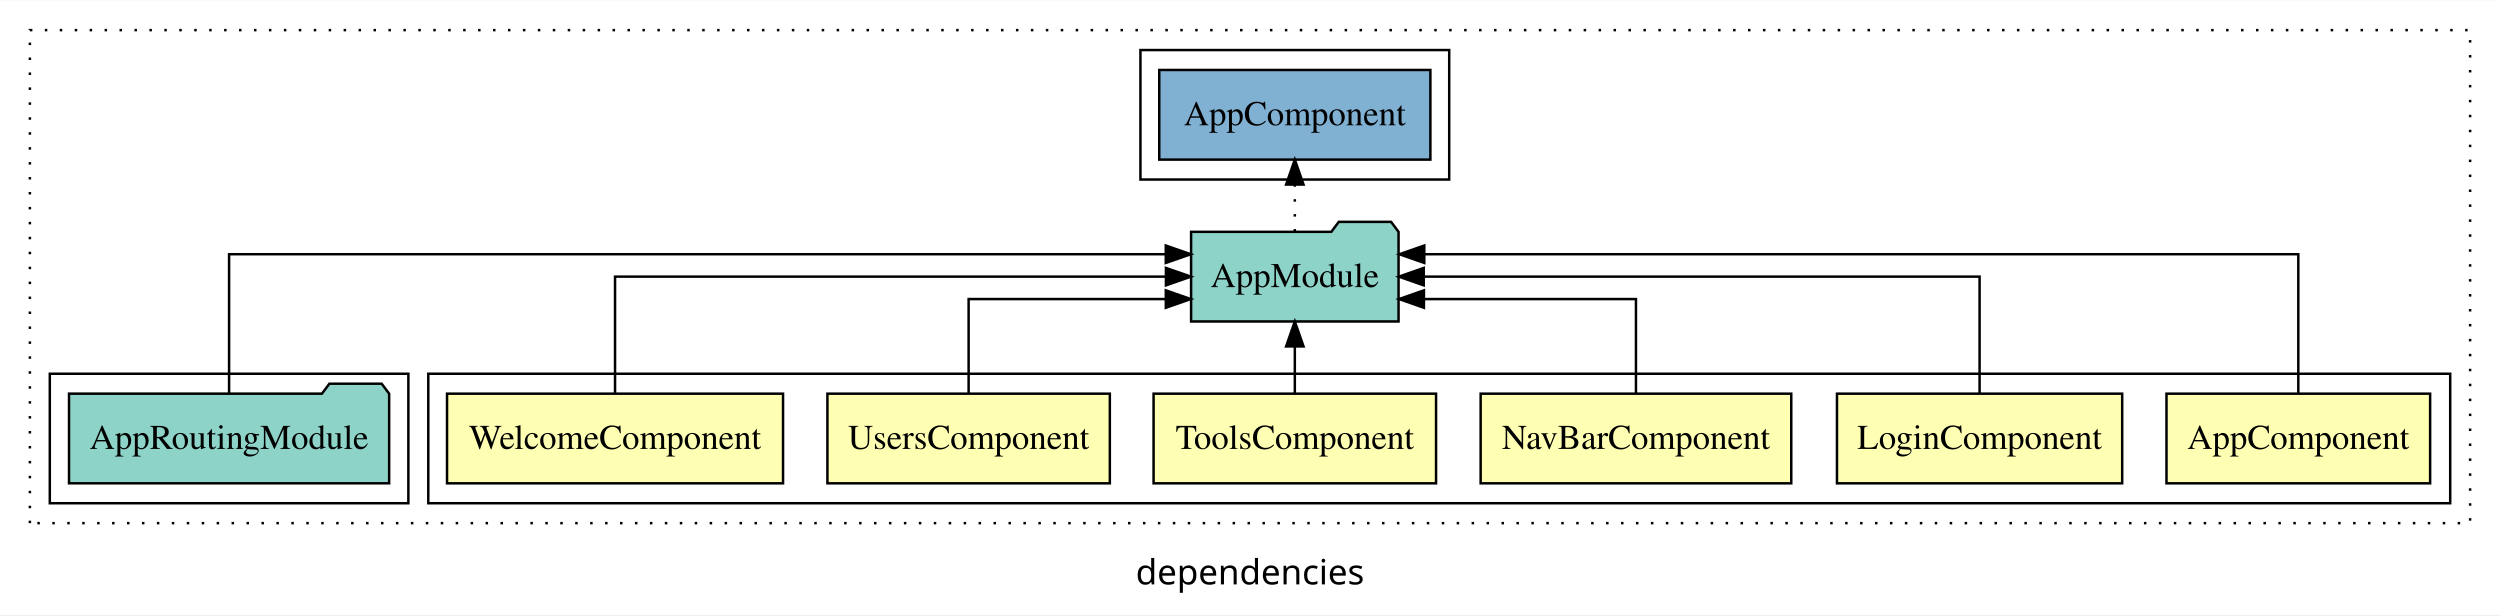
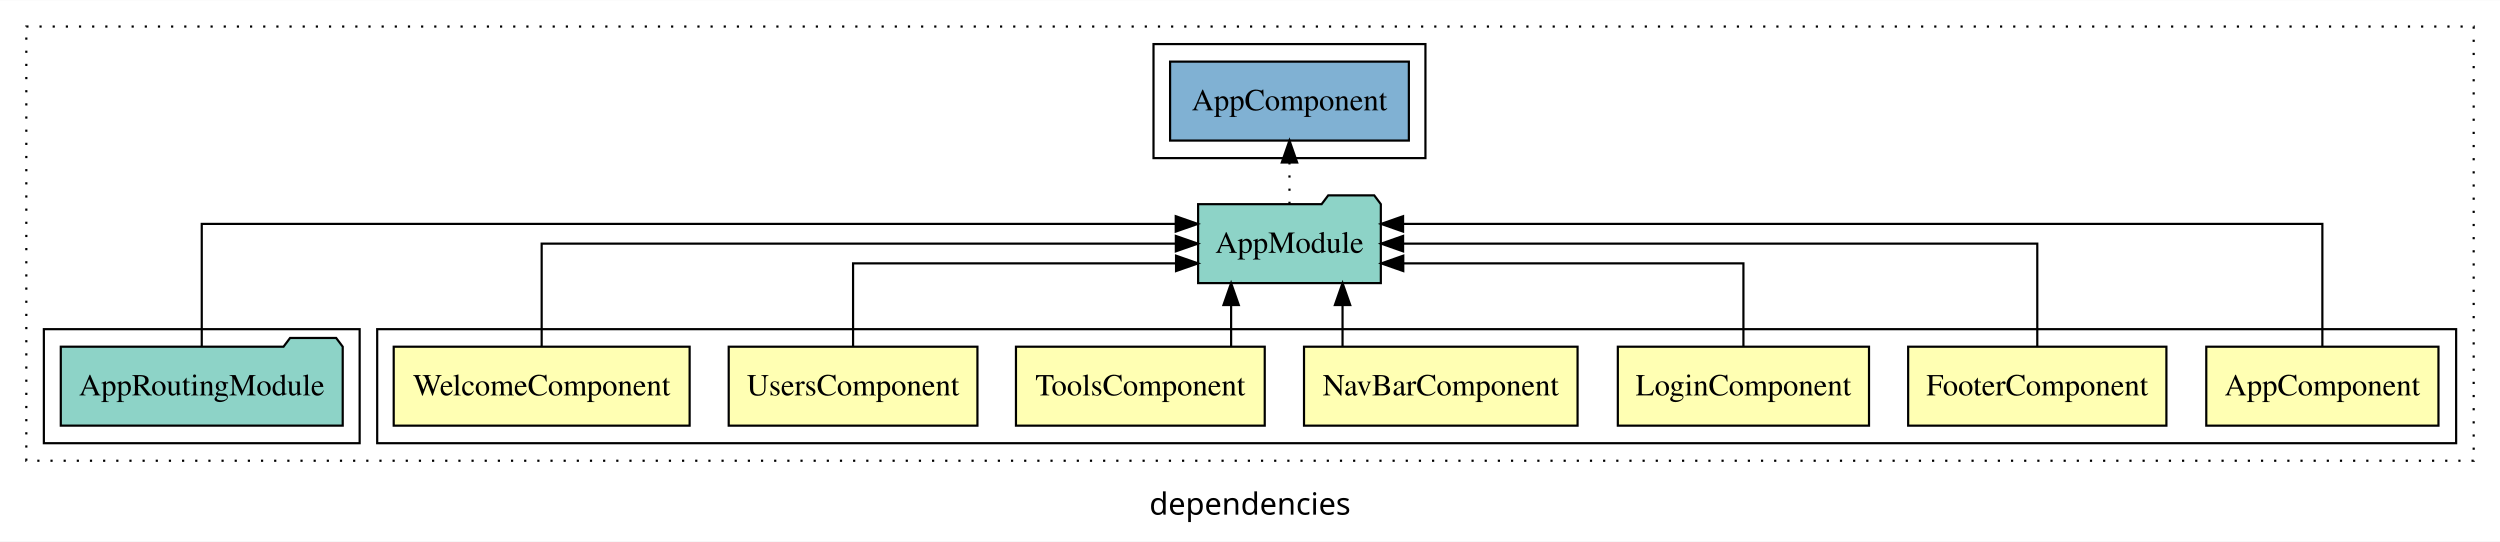
- <svg xmlns="http://www.w3.org/2000/svg" width="1004pt" height="247pt" viewBox="0.00 0.00 1004.00 246.80">
+ <svg xmlns="http://www.w3.org/2000/svg" width="1140pt" height="247pt" viewBox="0.00 0.00 1140.00 246.80">
  <g id="graph0" class="graph" transform="scale(1 1) rotate(0) translate(4 242.8)">
-     <polygon fill="white" stroke="transparent" points="-4,4 -4,-242.8 1000,-242.8 1000,4 -4,4" />
-     <text text-anchor="middle" x="498" y="-8.2" font-family="sans-serif" font-size="14.00">dependencies</text>
+     <polygon fill="white" stroke="transparent" points="-4,4 -4,-242.8 1136,-242.8 1136,4 -4,4" />
+     <text text-anchor="middle" x="566" y="-8.2" font-family="sans-serif" font-size="14.00">dependencies</text>
    <g id="clust1" class="cluster">
-       <polygon fill="none" stroke="black" stroke-dasharray="1,5" points="8,-32.8 8,-230.8 988,-230.8 988,-32.8 8,-32.8" />
+       <polygon fill="none" stroke="black" stroke-dasharray="1,5" points="8,-32.8 8,-230.8 1124,-230.8 1124,-32.8 8,-32.8" />
    </g>
    <g id="clust2" class="cluster">
-       <polygon fill="none" stroke="black" points="168,-40.8 168,-92.8 980,-92.8 980,-40.8 168,-40.8" />
+       <polygon fill="none" stroke="black" points="168,-40.8 168,-92.8 1116,-92.8 1116,-40.8 168,-40.8" />
    </g>
-     <g id="clust9" class="cluster">
+     <g id="clust10" class="cluster">
      <polygon fill="none" stroke="black" points="16,-40.8 16,-92.8 160,-92.8 160,-40.8 16,-40.8" />
    </g>
-     <g id="clust11" class="cluster">
-       <polygon fill="none" stroke="black" points="454,-170.8 454,-222.8 578,-222.8 578,-170.8 454,-170.8" />
+     <g id="clust12" class="cluster">
+       <polygon fill="none" stroke="black" points="522,-170.8 522,-222.8 646,-222.8 646,-170.8 522,-170.8" />
    </g>
    <g id="node1" class="node">
-       <polygon fill="#ffffb3" stroke="black" points="971.94,-84.8 866.06,-84.8 866.06,-48.8 971.94,-48.8 971.94,-84.8" />
-       <text text-anchor="middle" x="919" y="-62.6" font-family="Times,serif" font-size="14.00">AppComponent</text>
+       <polygon fill="#ffffb3" stroke="black" points="1107.94,-84.8 1002.06,-84.8 1002.06,-48.8 1107.94,-48.8 1107.94,-84.8" />
+       <text text-anchor="middle" x="1055" y="-62.6" font-family="Times,serif" font-size="14.00">AppComponent</text>
    </g>
-     <g id="node7" class="node">
-       <polygon fill="#8dd3c7" stroke="black" points="557.66,-149.8 554.66,-153.8 533.66,-153.8 530.66,-149.8 474.34,-149.8 474.34,-113.8 557.66,-113.8 557.66,-149.8" />
-       <text text-anchor="middle" x="516" y="-127.6" font-family="Times,serif" font-size="14.00">AppModule</text>
+     <g id="node8" class="node">
+       <polygon fill="#8dd3c7" stroke="black" points="625.66,-149.8 622.66,-153.8 601.66,-153.8 598.66,-149.8 542.34,-149.8 542.34,-113.8 625.66,-113.8 625.66,-149.8" />
+       <text text-anchor="middle" x="584" y="-127.6" font-family="Times,serif" font-size="14.00">AppModule</text>
    </g>
    <g id="edge1" class="edge">
-       <path fill="none" stroke="black" d="M919,-85.09C919,-107.01 919,-140.8 919,-140.8 919,-140.8 567.99,-140.8 567.99,-140.8" />
-       <polygon fill="black" stroke="black" points="567.99,-137.3 557.99,-140.8 567.99,-144.3 567.99,-137.3" />
+       <path fill="none" stroke="black" d="M1055,-85.09C1055,-107.01 1055,-140.8 1055,-140.8 1055,-140.8 635.8,-140.8 635.8,-140.8" />
+       <polygon fill="black" stroke="black" points="635.8,-137.3 625.8,-140.8 635.8,-144.3 635.8,-137.3" />
    </g>
    <g id="node2" class="node">
+       <polygon fill="#ffffb3" stroke="black" points="983.88,-84.8 866.12,-84.8 866.12,-48.8 983.88,-48.8 983.88,-84.8" />
+       <text text-anchor="middle" x="925" y="-62.6" font-family="Times,serif" font-size="14.00">FooterComponent</text>
+     </g>
+     <g id="edge2" class="edge">
+       <path fill="none" stroke="black" d="M925,-84.91C925,-104.14 925,-131.8 925,-131.8 925,-131.8 635.81,-131.8 635.81,-131.8" />
+       <polygon fill="black" stroke="black" points="635.81,-128.3 625.81,-131.8 635.81,-135.3 635.81,-128.3" />
+     </g>
+     <g id="node3" class="node">
      <polygon fill="#ffffb3" stroke="black" points="848.27,-84.8 733.73,-84.8 733.73,-48.8 848.27,-48.8 848.27,-84.8" />
      <text text-anchor="middle" x="791" y="-62.6" font-family="Times,serif" font-size="14.00">LoginComponent</text>
    </g>
-     <g id="edge2" class="edge">
-       <path fill="none" stroke="black" d="M791,-84.91C791,-104.14 791,-131.8 791,-131.8 791,-131.8 567.77,-131.8 567.77,-131.8" />
-       <polygon fill="black" stroke="black" points="567.77,-128.3 557.77,-131.8 567.77,-135.3 567.77,-128.3" />
+     <g id="edge3" class="edge">
+       <path fill="none" stroke="black" d="M791,-84.83C791,-101.2 791,-122.8 791,-122.8 791,-122.8 635.89,-122.8 635.89,-122.8" />
+       <polygon fill="black" stroke="black" points="635.89,-119.3 625.89,-122.8 635.89,-126.3 635.89,-119.3" />
    </g>
-     <g id="node3" class="node">
+     <g id="node4" class="node">
      <polygon fill="#ffffb3" stroke="black" points="715.37,-84.8 590.63,-84.8 590.63,-48.8 715.37,-48.8 715.37,-84.8" />
      <text text-anchor="middle" x="653" y="-62.6" font-family="Times,serif" font-size="14.00">NavBarComponent</text>
    </g>
-     <g id="edge3" class="edge">
-       <path fill="none" stroke="black" d="M653,-84.83C653,-101.2 653,-122.8 653,-122.8 653,-122.8 567.85,-122.8 567.85,-122.8" />
-       <polygon fill="black" stroke="black" points="567.85,-119.3 557.85,-122.8 567.85,-126.3 567.85,-119.3" />
+     <g id="edge4" class="edge">
+       <path fill="none" stroke="black" d="M608.2,-84.91C608.2,-84.91 608.2,-103.79 608.2,-103.79" />
+       <polygon fill="black" stroke="black" points="604.7,-103.79 608.2,-113.79 611.7,-103.79 604.7,-103.79" />
    </g>
-     <g id="node4" class="node">
+     <g id="node5" class="node">
      <polygon fill="#ffffb3" stroke="black" points="572.72,-84.8 459.28,-84.8 459.28,-48.8 572.72,-48.8 572.72,-84.8" />
      <text text-anchor="middle" x="516" y="-62.6" font-family="Times,serif" font-size="14.00">ToolsComponent</text>
    </g>
-     <g id="edge4" class="edge">
-       <path fill="none" stroke="black" d="M516,-84.91C516,-84.91 516,-103.79 516,-103.79" />
-       <polygon fill="black" stroke="black" points="512.5,-103.79 516,-113.79 519.5,-103.79 512.5,-103.79" />
+     <g id="edge5" class="edge">
+       <path fill="none" stroke="black" d="M557.39,-84.91C557.39,-84.91 557.39,-103.79 557.39,-103.79" />
+       <polygon fill="black" stroke="black" points="553.89,-103.79 557.39,-113.79 560.89,-103.79 553.89,-103.79" />
    </g>
-     <g id="node5" class="node">
+     <g id="node6" class="node">
      <polygon fill="#ffffb3" stroke="black" points="441.71,-84.8 328.29,-84.8 328.29,-48.8 441.71,-48.8 441.71,-84.8" />
      <text text-anchor="middle" x="385" y="-62.6" font-family="Times,serif" font-size="14.00">UsersComponent</text>
    </g>
-     <g id="edge5" class="edge">
-       <path fill="none" stroke="black" d="M385,-84.83C385,-101.2 385,-122.8 385,-122.8 385,-122.8 464.19,-122.8 464.19,-122.8" />
-       <polygon fill="black" stroke="black" points="464.19,-126.3 474.19,-122.8 464.19,-119.3 464.19,-126.3" />
+     <g id="edge6" class="edge">
+       <path fill="none" stroke="black" d="M385,-84.83C385,-101.2 385,-122.8 385,-122.8 385,-122.8 532.28,-122.8 532.28,-122.8" />
+       <polygon fill="black" stroke="black" points="532.28,-126.3 542.28,-122.8 532.28,-119.3 532.28,-126.3" />
    </g>
-     <g id="node6" class="node">
+     <g id="node7" class="node">
      <polygon fill="#ffffb3" stroke="black" points="310.47,-84.8 175.53,-84.8 175.53,-48.8 310.47,-48.8 310.47,-84.8" />
      <text text-anchor="middle" x="243" y="-62.6" font-family="Times,serif" font-size="14.00">WelcomeComponent</text>
    </g>
-     <g id="edge6" class="edge">
-       <path fill="none" stroke="black" d="M243,-84.91C243,-104.14 243,-131.8 243,-131.8 243,-131.8 464.24,-131.8 464.24,-131.8" />
-       <polygon fill="black" stroke="black" points="464.24,-135.3 474.24,-131.8 464.24,-128.3 464.24,-135.3" />
+     <g id="edge7" class="edge">
+       <path fill="none" stroke="black" d="M243,-84.91C243,-104.14 243,-131.8 243,-131.8 243,-131.8 532.19,-131.8 532.19,-131.8" />
+       <polygon fill="black" stroke="black" points="532.19,-135.3 542.19,-131.8 532.19,-128.3 532.19,-135.3" />
+     </g>
+     <g id="node10" class="node">
+       <polygon fill="#80b1d3" stroke="black" points="638.44,-214.8 529.56,-214.8 529.56,-178.8 638.44,-178.8 638.44,-214.8" />
+       <text text-anchor="middle" x="584" y="-192.6" font-family="Times,serif" font-size="14.00">AppComponent </text>
+     </g>
+     <g id="edge9" class="edge">
+       <path fill="none" stroke="black" stroke-dasharray="1,5" d="M584,-149.91C584,-149.91 584,-168.79 584,-168.79" />
+       <polygon fill="black" stroke="black" points="580.5,-168.79 584,-178.79 587.5,-168.79 580.5,-168.79" />
    </g>
    <g id="node9" class="node">
-       <polygon fill="#80b1d3" stroke="black" points="570.44,-214.8 461.56,-214.8 461.56,-178.8 570.44,-178.8 570.44,-214.8" />
-       <text text-anchor="middle" x="516" y="-192.6" font-family="Times,serif" font-size="14.00">AppComponent </text>
-     </g>
-     <g id="edge8" class="edge">
-       <path fill="none" stroke="black" stroke-dasharray="1,5" d="M516,-149.91C516,-149.91 516,-168.79 516,-168.79" />
-       <polygon fill="black" stroke="black" points="512.5,-168.79 516,-178.79 519.5,-168.79 512.5,-168.79" />
-     </g>
-     <g id="node8" class="node">
      <polygon fill="#8dd3c7" stroke="black" points="152.28,-84.8 149.28,-88.8 128.28,-88.8 125.28,-84.8 23.72,-84.8 23.72,-48.8 152.28,-48.8 152.28,-84.8" />
      <text text-anchor="middle" x="88" y="-62.6" font-family="Times,serif" font-size="14.00">AppRoutingModule</text>
    </g>
-     <g id="edge7" class="edge">
-       <path fill="none" stroke="black" d="M88,-85.09C88,-107.01 88,-140.8 88,-140.8 88,-140.8 464.18,-140.8 464.18,-140.8" />
-       <polygon fill="black" stroke="black" points="464.18,-144.3 474.18,-140.8 464.18,-137.3 464.18,-144.3" />
+     <g id="edge8" class="edge">
+       <path fill="none" stroke="black" d="M88,-85.09C88,-107.01 88,-140.8 88,-140.8 88,-140.8 532.14,-140.8 532.14,-140.8" />
+       <polygon fill="black" stroke="black" points="532.14,-144.3 542.14,-140.8 532.14,-137.3 532.14,-144.3" />
    </g>
  </g>
</svg>
